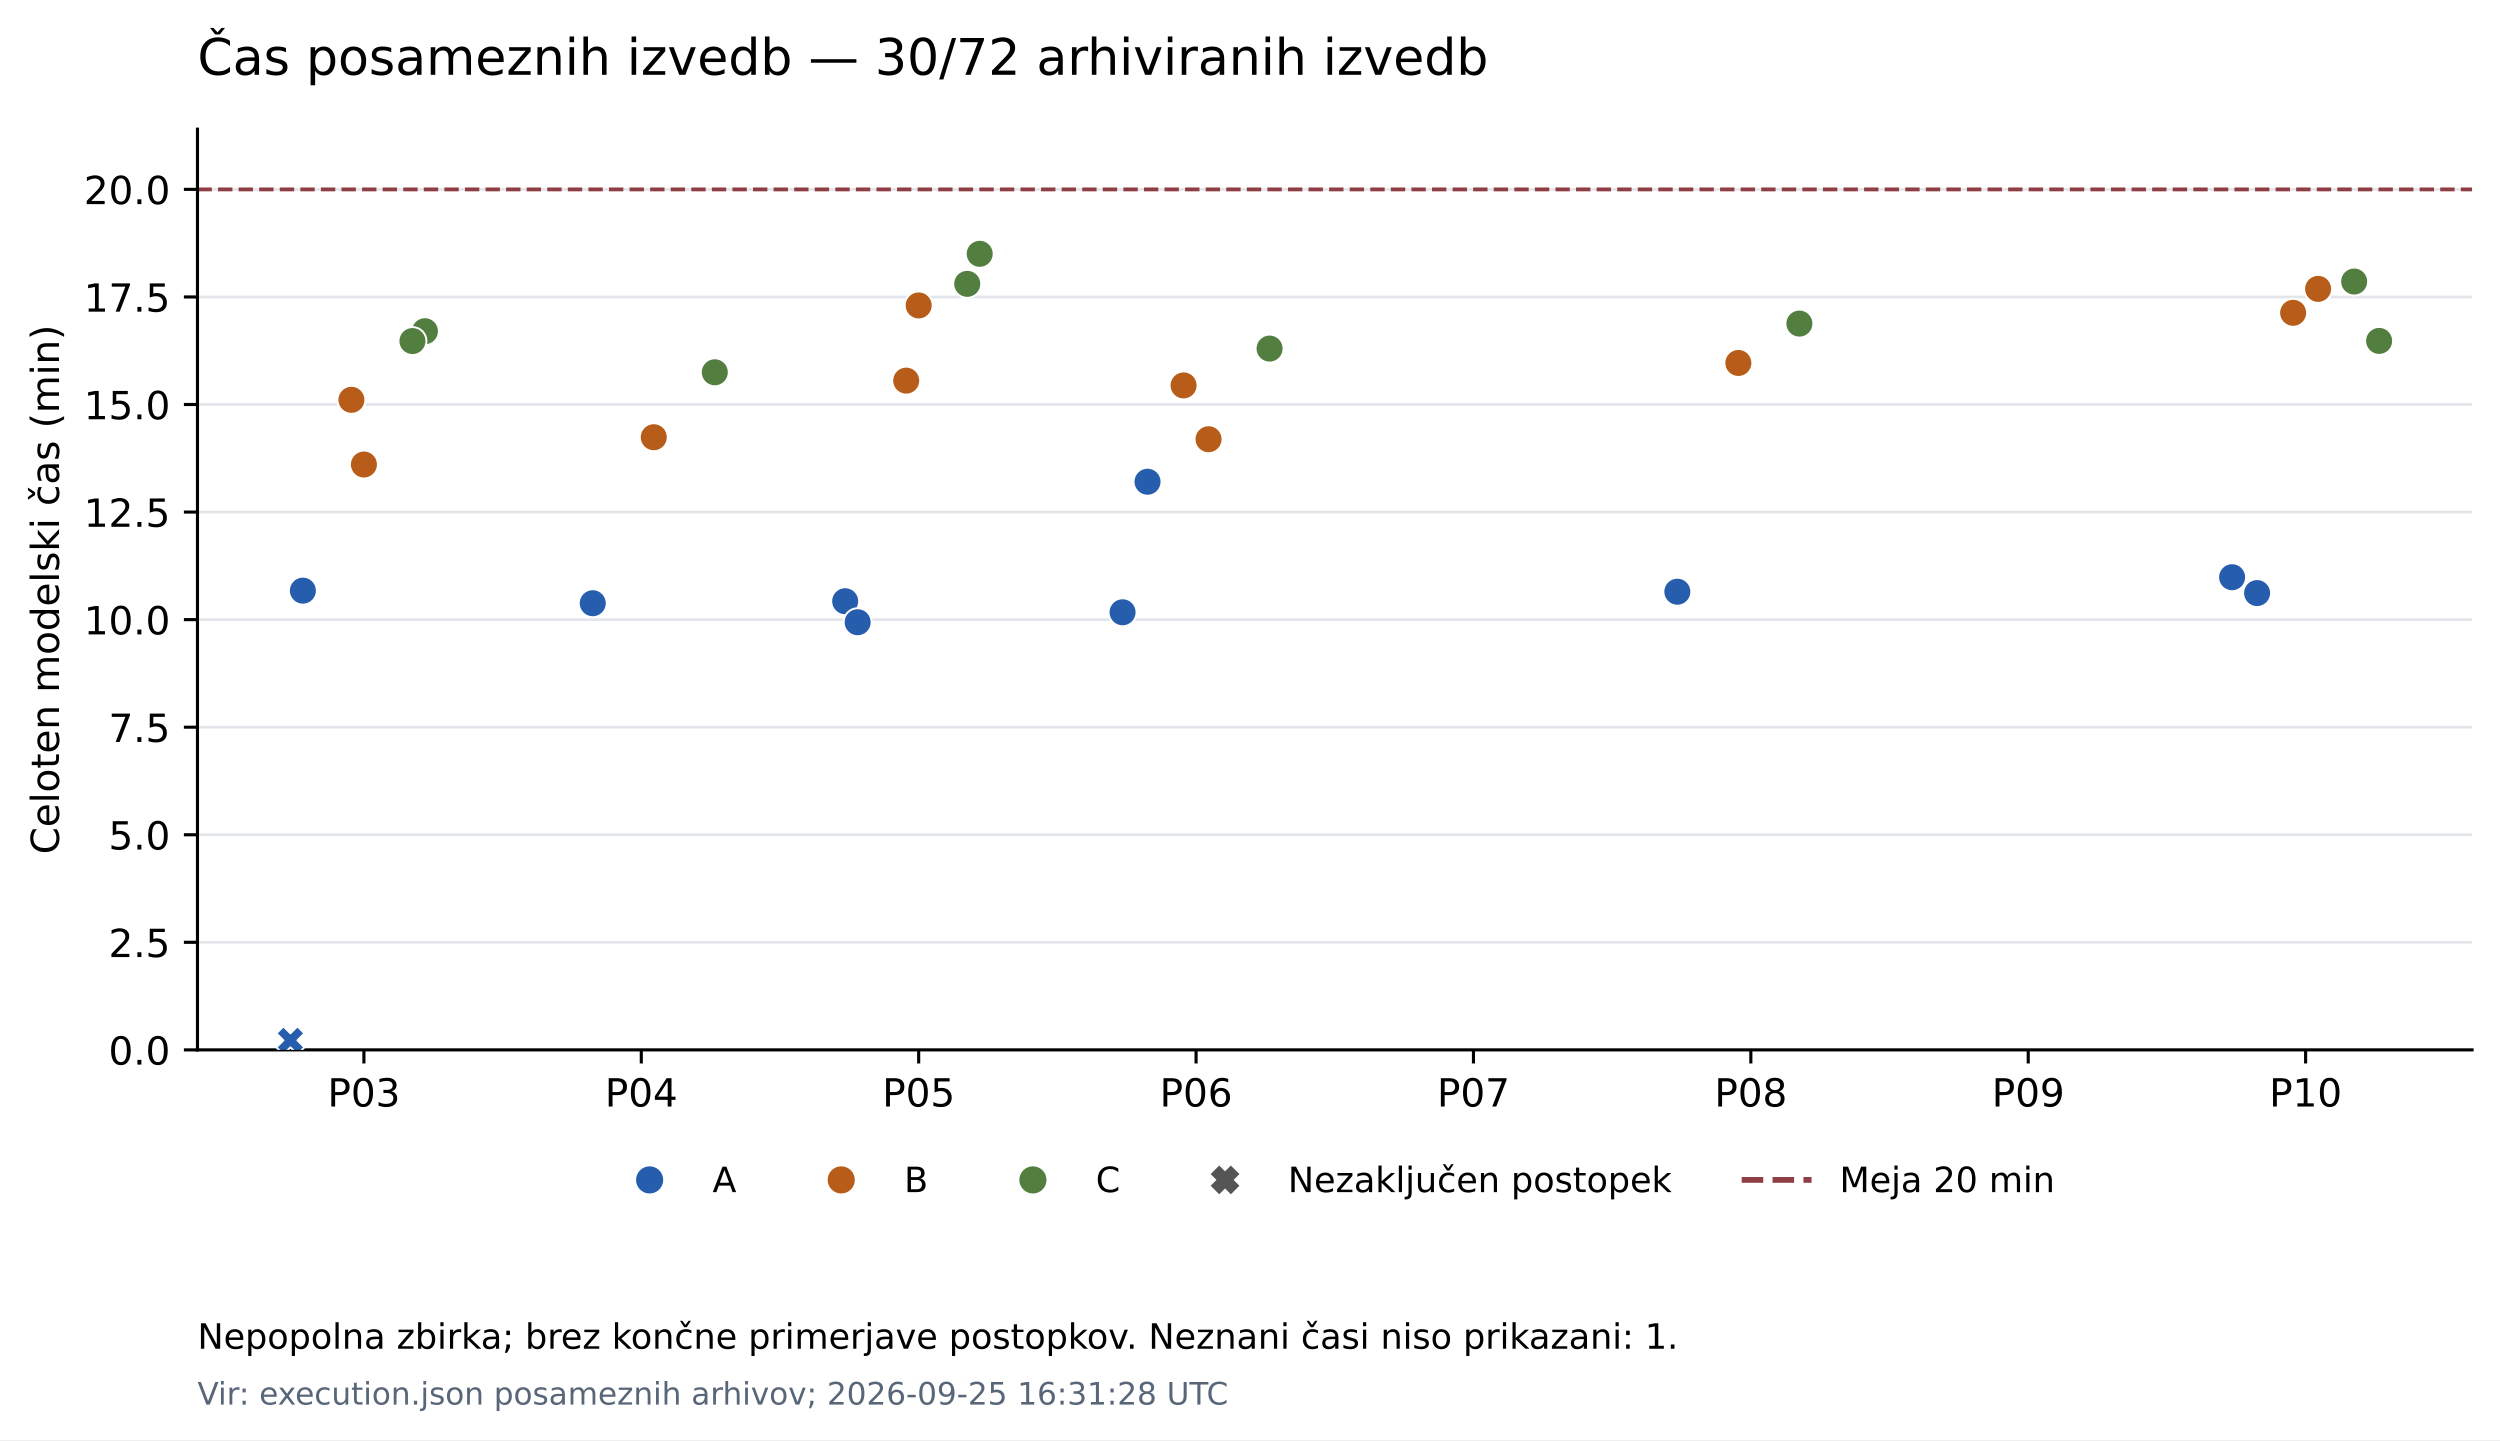
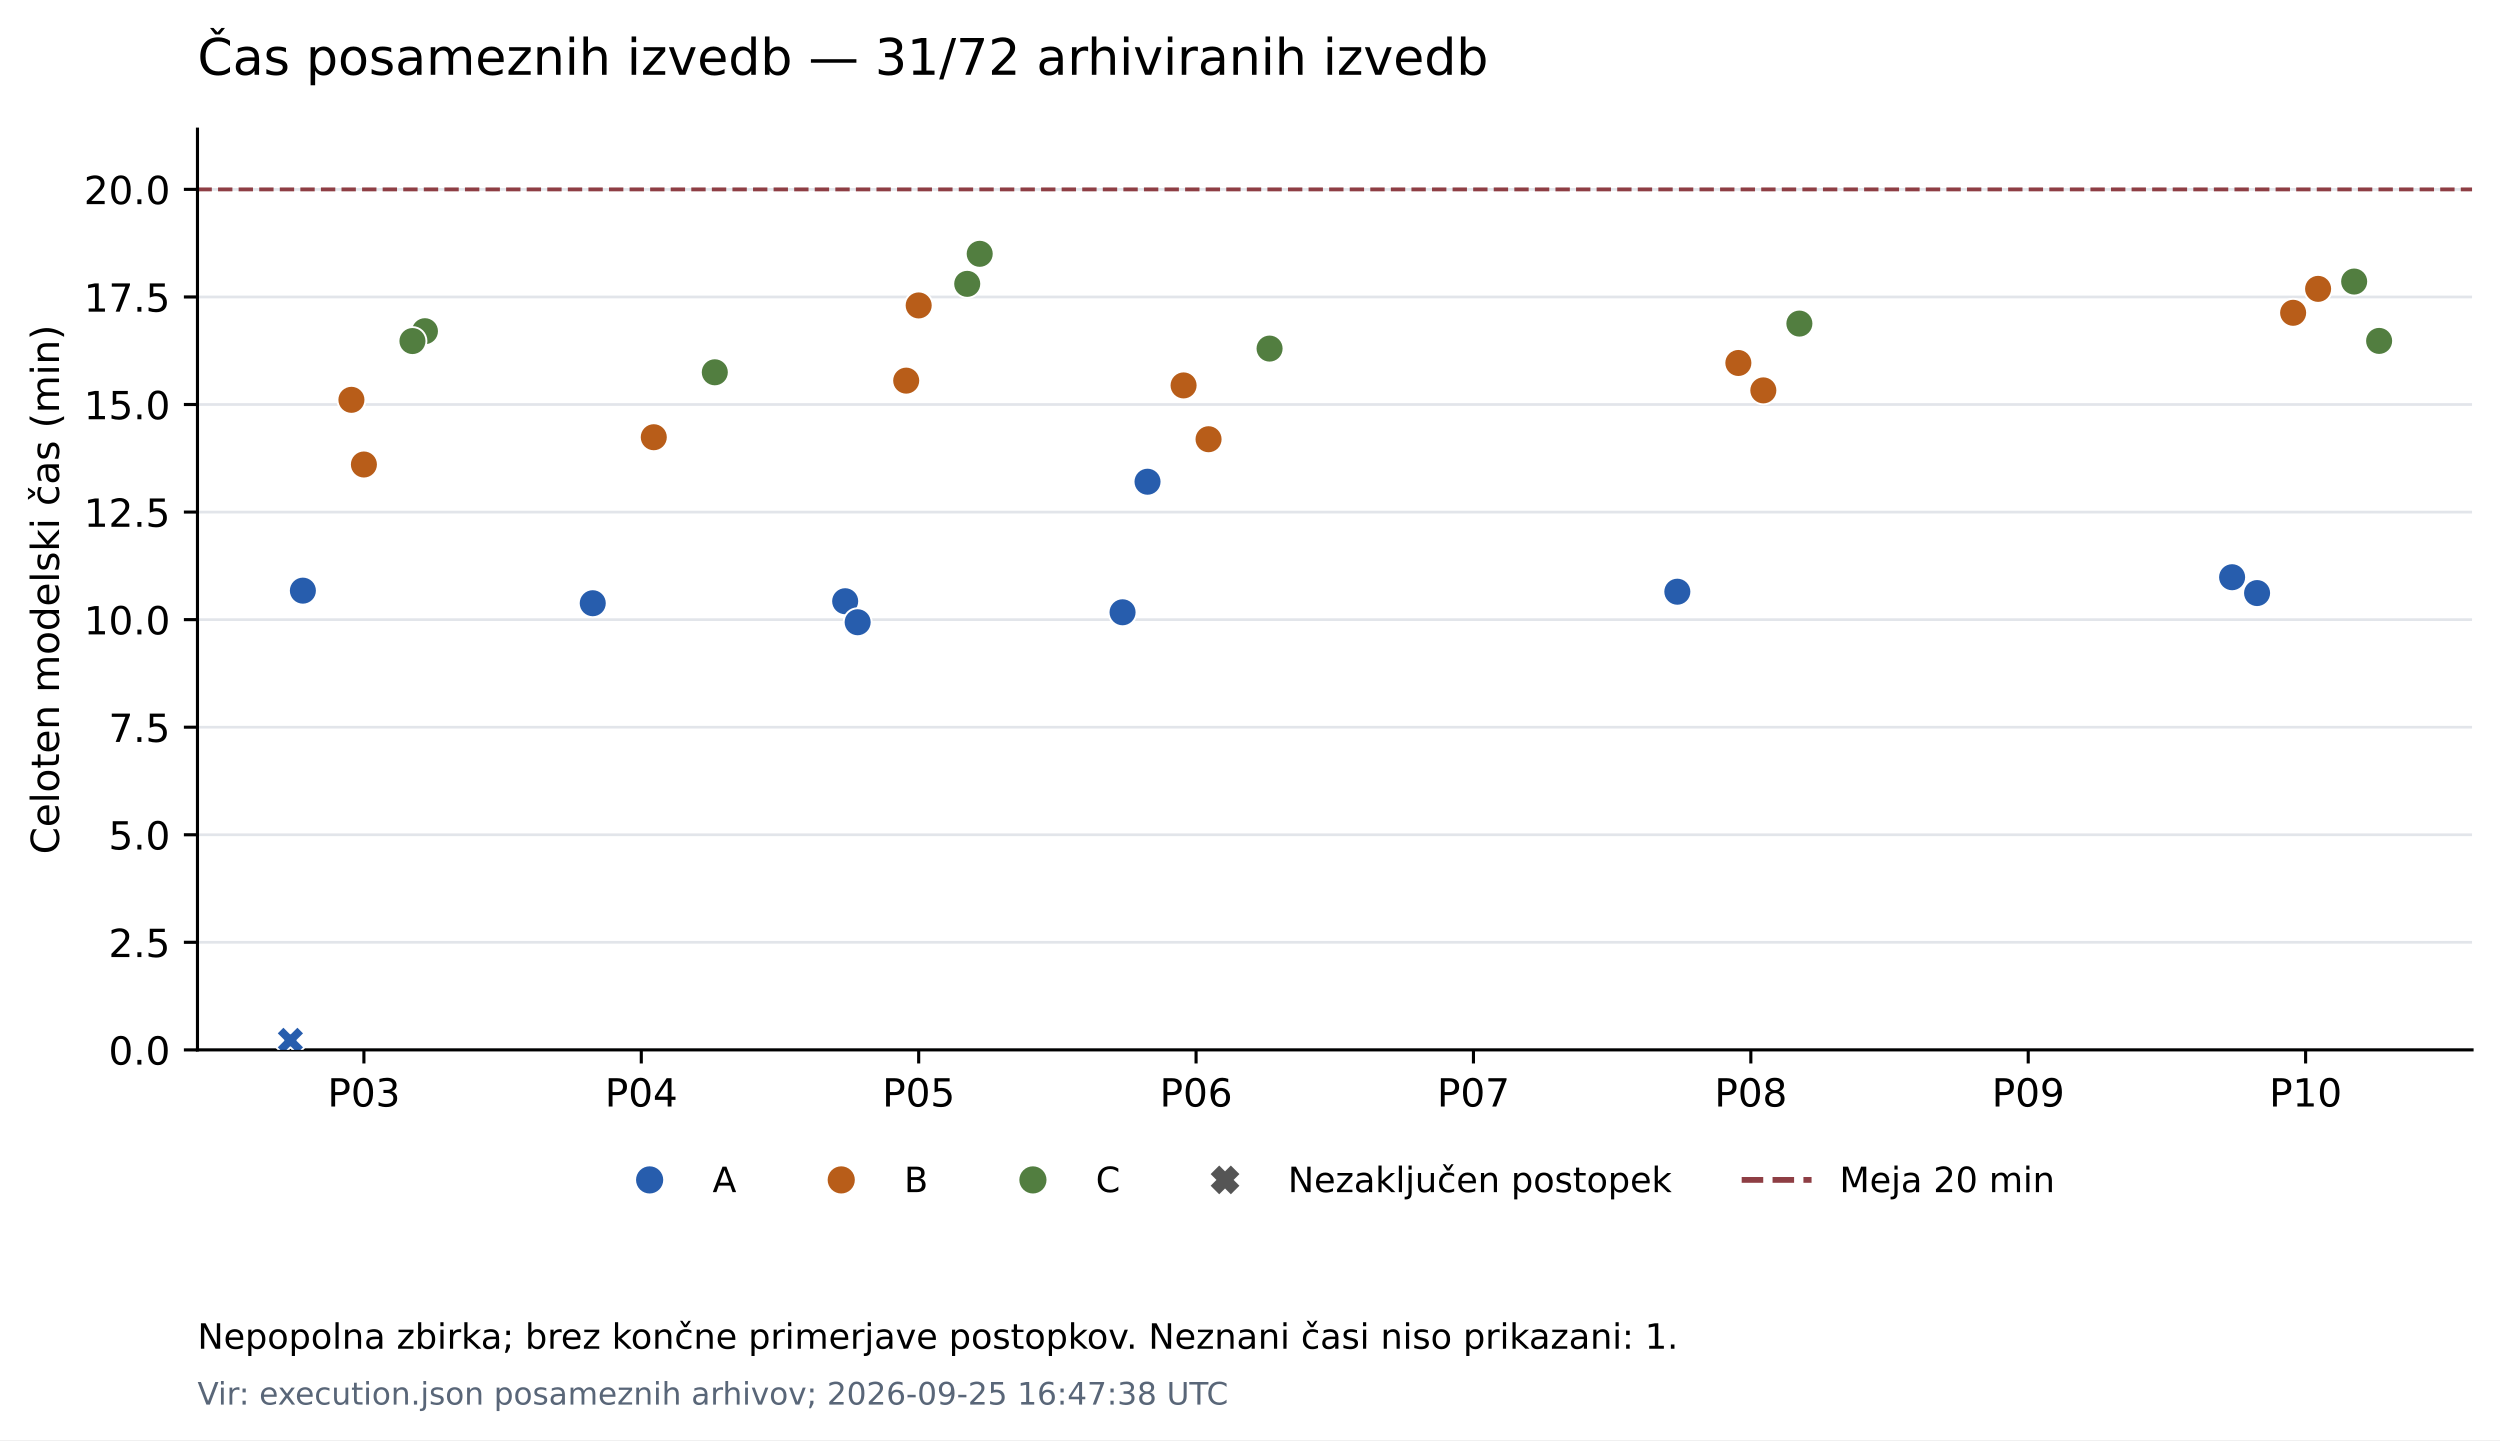
<svg xmlns="http://www.w3.org/2000/svg" xmlns:xlink="http://www.w3.org/1999/xlink" width="643.966pt" height="370.926pt" viewBox="0 0 643.966 370.926" version="1.1">
  <defs>
    <style type="text/css">*{stroke-linejoin: round; stroke-linecap: butt}</style>
  </defs>
  <g id="figure_1">
    <g id="patch_1">
      <path d="M 0 370.926  L 643.966 370.926  L 643.966 0  L 0 0  z " style="fill: #ffffff" />
    </g>
    <g id="axes_1">
      <g id="patch_2">
        <path d="M 50.866 270.436  L 636.766 270.436  L 636.766 33.268  L 50.866 33.268  z " style="fill: #ffffff" />
      </g>
      <g id="matplotlib.axis_1">
        <g id="xtick_1">
          <g id="line2d_1">
            <defs>
-               <path id="md1398626ba" d="M 0 0  L 0 3.5  " style="stroke: #000000; stroke-width: 0.8" />
+               <path id="m6c4dd8c7fc" d="M 0 0  L 0 3.5  " style="stroke: #000000; stroke-width: 0.8" />
            </defs>
            <g>
-               <use xlink:href="#md1398626ba" x="93.737" y="270.436" style="stroke: #000000; stroke-width: 0.8" />
+               <use xlink:href="#m6c4dd8c7fc" x="93.737" y="270.436" style="stroke: #000000; stroke-width: 0.8" />
            </g>
          </g>
          <g id="text_1">
            <text style="font-size: 10px; font-family: 'DejaVu Sans'; text-anchor: middle" x="93.737" y="285.033" transform="rotate(-0 93.73714 285.0333)">P03</text>
          </g>
        </g>
        <g id="xtick_2">
          <g id="line2d_2">
            <g>
-               <use xlink:href="#md1398626ba" x="165.188" y="270.436" style="stroke: #000000; stroke-width: 0.8" />
+               <use xlink:href="#m6c4dd8c7fc" x="165.188" y="270.436" style="stroke: #000000; stroke-width: 0.8" />
            </g>
          </g>
          <g id="text_2">
            <text style="font-size: 10px; font-family: 'DejaVu Sans'; text-anchor: middle" x="165.188" y="285.033" transform="rotate(-0 165.1884 285.0333)">P04</text>
          </g>
        </g>
        <g id="xtick_3">
          <g id="line2d_3">
            <g>
-               <use xlink:href="#md1398626ba" x="236.64" y="270.436" style="stroke: #000000; stroke-width: 0.8" />
+               <use xlink:href="#m6c4dd8c7fc" x="236.64" y="270.436" style="stroke: #000000; stroke-width: 0.8" />
            </g>
          </g>
          <g id="text_3">
            <text style="font-size: 10px; font-family: 'DejaVu Sans'; text-anchor: middle" x="236.64" y="285.033" transform="rotate(-0 236.6396 285.0333)">P05</text>
          </g>
        </g>
        <g id="xtick_4">
          <g id="line2d_4">
            <g>
-               <use xlink:href="#md1398626ba" x="308.091" y="270.436" style="stroke: #000000; stroke-width: 0.8" />
+               <use xlink:href="#m6c4dd8c7fc" x="308.091" y="270.436" style="stroke: #000000; stroke-width: 0.8" />
            </g>
          </g>
          <g id="text_4">
            <text style="font-size: 10px; font-family: 'DejaVu Sans'; text-anchor: middle" x="308.091" y="285.033" transform="rotate(-0 308.0908 285.0333)">P06</text>
          </g>
        </g>
        <g id="xtick_5">
          <g id="line2d_5">
            <g>
-               <use xlink:href="#md1398626ba" x="379.542" y="270.436" style="stroke: #000000; stroke-width: 0.8" />
+               <use xlink:href="#m6c4dd8c7fc" x="379.542" y="270.436" style="stroke: #000000; stroke-width: 0.8" />
            </g>
          </g>
          <g id="text_5">
            <text style="font-size: 10px; font-family: 'DejaVu Sans'; text-anchor: middle" x="379.542" y="285.033" transform="rotate(-0 379.542 285.0333)">P07</text>
          </g>
        </g>
        <g id="xtick_6">
          <g id="line2d_6">
            <g>
-               <use xlink:href="#md1398626ba" x="450.993" y="270.436" style="stroke: #000000; stroke-width: 0.8" />
+               <use xlink:href="#m6c4dd8c7fc" x="450.993" y="270.436" style="stroke: #000000; stroke-width: 0.8" />
            </g>
          </g>
          <g id="text_6">
            <text style="font-size: 10px; font-family: 'DejaVu Sans'; text-anchor: middle" x="450.993" y="285.033" transform="rotate(-0 450.9932 285.0333)">P08</text>
          </g>
        </g>
        <g id="xtick_7">
          <g id="line2d_7">
            <g>
-               <use xlink:href="#md1398626ba" x="522.444" y="270.436" style="stroke: #000000; stroke-width: 0.8" />
+               <use xlink:href="#m6c4dd8c7fc" x="522.444" y="270.436" style="stroke: #000000; stroke-width: 0.8" />
            </g>
          </g>
          <g id="text_7">
            <text style="font-size: 10px; font-family: 'DejaVu Sans'; text-anchor: middle" x="522.444" y="285.033" transform="rotate(-0 522.4445 285.0333)">P09</text>
          </g>
        </g>
        <g id="xtick_8">
          <g id="line2d_8">
            <g>
-               <use xlink:href="#md1398626ba" x="593.896" y="270.436" style="stroke: #000000; stroke-width: 0.8" />
+               <use xlink:href="#m6c4dd8c7fc" x="593.896" y="270.436" style="stroke: #000000; stroke-width: 0.8" />
            </g>
          </g>
          <g id="text_8">
            <text style="font-size: 10px; font-family: 'DejaVu Sans'; text-anchor: middle" x="593.896" y="285.033" transform="rotate(-0 593.8957 285.0333)">P10</text>
          </g>
        </g>
      </g>
      <g id="matplotlib.axis_2">
        <g id="ytick_1">
          <g id="line2d_9">
-             <path d="M 50.866 270.436  L 636.766 270.436  " clip-path="url(#p45473bdb16)" style="fill: none; stroke: #e2e5ea; stroke-width: 0.7; stroke-linecap: square" />
+             <path d="M 50.866 270.436  L 636.766 270.436  " clip-path="url(#pf66c8953b3)" style="fill: none; stroke: #e2e5ea; stroke-width: 0.7; stroke-linecap: square" />
          </g>
          <g id="line2d_10">
            <defs>
-               <path id="m671c16faa7" d="M 0 0  L -3.5 0  " style="stroke: #000000; stroke-width: 0.8" />
+               <path id="m3f4c4d09ec" d="M 0 0  L -3.5 0  " style="stroke: #000000; stroke-width: 0.8" />
            </defs>
            <g>
-               <use xlink:href="#m671c16faa7" x="50.866" y="270.436" style="stroke: #000000; stroke-width: 0.8" />
+               <use xlink:href="#m3f4c4d09ec" x="50.866" y="270.436" style="stroke: #000000; stroke-width: 0.8" />
            </g>
          </g>
          <g id="text_9">
            <text style="font-size: 10px; font-family: 'DejaVu Sans'; text-anchor: end" x="43.866" y="274.234" transform="rotate(-0 43.86641 274.2345)">0.0</text>
          </g>
        </g>
        <g id="ytick_2">
          <g id="line2d_11">
-             <path d="M 50.866 242.729  L 636.766 242.729  " clip-path="url(#p45473bdb16)" style="fill: none; stroke: #e2e5ea; stroke-width: 0.7; stroke-linecap: square" />
+             <path d="M 50.866 242.729  L 636.766 242.729  " clip-path="url(#pf66c8953b3)" style="fill: none; stroke: #e2e5ea; stroke-width: 0.7; stroke-linecap: square" />
          </g>
          <g id="line2d_12">
            <g>
-               <use xlink:href="#m671c16faa7" x="50.866" y="242.729" style="stroke: #000000; stroke-width: 0.8" />
+               <use xlink:href="#m3f4c4d09ec" x="50.866" y="242.729" style="stroke: #000000; stroke-width: 0.8" />
            </g>
          </g>
          <g id="text_10">
            <text style="font-size: 10px; font-family: 'DejaVu Sans'; text-anchor: end" x="43.866" y="246.528" transform="rotate(-0 43.86641 246.5279)">2.5</text>
          </g>
        </g>
        <g id="ytick_3">
          <g id="line2d_13">
-             <path d="M 50.866 215.023  L 636.766 215.023  " clip-path="url(#p45473bdb16)" style="fill: none; stroke: #e2e5ea; stroke-width: 0.7; stroke-linecap: square" />
+             <path d="M 50.866 215.023  L 636.766 215.023  " clip-path="url(#pf66c8953b3)" style="fill: none; stroke: #e2e5ea; stroke-width: 0.7; stroke-linecap: square" />
          </g>
          <g id="line2d_14">
            <g>
-               <use xlink:href="#m671c16faa7" x="50.866" y="215.023" style="stroke: #000000; stroke-width: 0.8" />
+               <use xlink:href="#m3f4c4d09ec" x="50.866" y="215.023" style="stroke: #000000; stroke-width: 0.8" />
            </g>
          </g>
          <g id="text_11">
            <text style="font-size: 10px; font-family: 'DejaVu Sans'; text-anchor: end" x="43.866" y="218.821" transform="rotate(-0 43.86641 218.8214)">5.0</text>
          </g>
        </g>
        <g id="ytick_4">
          <g id="line2d_15">
-             <path d="M 50.866 187.316  L 636.766 187.316  " clip-path="url(#p45473bdb16)" style="fill: none; stroke: #e2e5ea; stroke-width: 0.7; stroke-linecap: square" />
+             <path d="M 50.866 187.316  L 636.766 187.316  " clip-path="url(#pf66c8953b3)" style="fill: none; stroke: #e2e5ea; stroke-width: 0.7; stroke-linecap: square" />
          </g>
          <g id="line2d_16">
            <g>
-               <use xlink:href="#m671c16faa7" x="50.866" y="187.316" style="stroke: #000000; stroke-width: 0.8" />
+               <use xlink:href="#m3f4c4d09ec" x="50.866" y="187.316" style="stroke: #000000; stroke-width: 0.8" />
            </g>
          </g>
          <g id="text_12">
            <text style="font-size: 10px; font-family: 'DejaVu Sans'; text-anchor: end" x="43.866" y="191.115" transform="rotate(-0 43.86641 191.1149)">7.5</text>
          </g>
        </g>
        <g id="ytick_5">
          <g id="line2d_17">
-             <path d="M 50.866 159.609  L 636.766 159.609  " clip-path="url(#p45473bdb16)" style="fill: none; stroke: #e2e5ea; stroke-width: 0.7; stroke-linecap: square" />
+             <path d="M 50.866 159.609  L 636.766 159.609  " clip-path="url(#pf66c8953b3)" style="fill: none; stroke: #e2e5ea; stroke-width: 0.7; stroke-linecap: square" />
          </g>
          <g id="line2d_18">
            <g>
-               <use xlink:href="#m671c16faa7" x="50.866" y="159.609" style="stroke: #000000; stroke-width: 0.8" />
+               <use xlink:href="#m3f4c4d09ec" x="50.866" y="159.609" style="stroke: #000000; stroke-width: 0.8" />
            </g>
          </g>
          <g id="text_13">
            <text style="font-size: 10px; font-family: 'DejaVu Sans'; text-anchor: end" x="43.866" y="163.408" transform="rotate(-0 43.86641 163.4083)">10.0</text>
          </g>
        </g>
        <g id="ytick_6">
          <g id="line2d_19">
-             <path d="M 50.866 131.903  L 636.766 131.903  " clip-path="url(#p45473bdb16)" style="fill: none; stroke: #e2e5ea; stroke-width: 0.7; stroke-linecap: square" />
+             <path d="M 50.866 131.903  L 636.766 131.903  " clip-path="url(#pf66c8953b3)" style="fill: none; stroke: #e2e5ea; stroke-width: 0.7; stroke-linecap: square" />
          </g>
          <g id="line2d_20">
            <g>
-               <use xlink:href="#m671c16faa7" x="50.866" y="131.903" style="stroke: #000000; stroke-width: 0.8" />
+               <use xlink:href="#m3f4c4d09ec" x="50.866" y="131.903" style="stroke: #000000; stroke-width: 0.8" />
            </g>
          </g>
          <g id="text_14">
            <text style="font-size: 10px; font-family: 'DejaVu Sans'; text-anchor: end" x="43.866" y="135.702" transform="rotate(-0 43.86641 135.7018)">12.5</text>
          </g>
        </g>
        <g id="ytick_7">
          <g id="line2d_21">
-             <path d="M 50.866 104.196  L 636.766 104.196  " clip-path="url(#p45473bdb16)" style="fill: none; stroke: #e2e5ea; stroke-width: 0.7; stroke-linecap: square" />
+             <path d="M 50.866 104.196  L 636.766 104.196  " clip-path="url(#pf66c8953b3)" style="fill: none; stroke: #e2e5ea; stroke-width: 0.7; stroke-linecap: square" />
          </g>
          <g id="line2d_22">
            <g>
-               <use xlink:href="#m671c16faa7" x="50.866" y="104.196" style="stroke: #000000; stroke-width: 0.8" />
+               <use xlink:href="#m3f4c4d09ec" x="50.866" y="104.196" style="stroke: #000000; stroke-width: 0.8" />
            </g>
          </g>
          <g id="text_15">
            <text style="font-size: 10px; font-family: 'DejaVu Sans'; text-anchor: end" x="43.866" y="107.995" transform="rotate(-0 43.86641 107.9952)">15.0</text>
          </g>
        </g>
        <g id="ytick_8">
          <g id="line2d_23">
-             <path d="M 50.866 76.49  L 636.766 76.49  " clip-path="url(#p45473bdb16)" style="fill: none; stroke: #e2e5ea; stroke-width: 0.7; stroke-linecap: square" />
+             <path d="M 50.866 76.49  L 636.766 76.49  " clip-path="url(#pf66c8953b3)" style="fill: none; stroke: #e2e5ea; stroke-width: 0.7; stroke-linecap: square" />
          </g>
          <g id="line2d_24">
            <g>
-               <use xlink:href="#m671c16faa7" x="50.866" y="76.49" style="stroke: #000000; stroke-width: 0.8" />
+               <use xlink:href="#m3f4c4d09ec" x="50.866" y="76.49" style="stroke: #000000; stroke-width: 0.8" />
            </g>
          </g>
          <g id="text_16">
            <text style="font-size: 10px; font-family: 'DejaVu Sans'; text-anchor: end" x="43.866" y="80.289" transform="rotate(-0 43.86641 80.28869)">17.5</text>
          </g>
        </g>
        <g id="ytick_9">
          <g id="line2d_25">
-             <path d="M 50.866 48.783  L 636.766 48.783  " clip-path="url(#p45473bdb16)" style="fill: none; stroke: #e2e5ea; stroke-width: 0.7; stroke-linecap: square" />
+             <path d="M 50.866 48.783  L 636.766 48.783  " clip-path="url(#pf66c8953b3)" style="fill: none; stroke: #e2e5ea; stroke-width: 0.7; stroke-linecap: square" />
          </g>
          <g id="line2d_26">
            <g>
-               <use xlink:href="#m671c16faa7" x="50.866" y="48.783" style="stroke: #000000; stroke-width: 0.8" />
+               <use xlink:href="#m3f4c4d09ec" x="50.866" y="48.783" style="stroke: #000000; stroke-width: 0.8" />
            </g>
          </g>
          <g id="text_17">
            <text style="font-size: 10px; font-family: 'DejaVu Sans'; text-anchor: end" x="43.866" y="52.582" transform="rotate(-0 43.86641 52.58215)">20.0</text>
          </g>
        </g>
        <g id="text_18">
          <text style="font-size: 10px; font-family: 'DejaVu Sans'; text-anchor: middle" x="15.198" y="151.852" transform="rotate(-90 15.19844 151.8517)">Celoten modelski čas (min)</text>
        </g>
      </g>
      <g id="line2d_27">
-         <path d="M 50.866 48.783  L 636.766 48.783  " clip-path="url(#p45473bdb16)" style="fill: none; stroke-dasharray: 3.7,1.6; stroke-dashoffset: 0; stroke: #8e3e44" />
+         <path d="M 50.866 48.783  L 636.766 48.783  " clip-path="url(#pf66c8953b3)" style="fill: none; stroke-dasharray: 3.7,1.6; stroke-dashoffset: 0; stroke: #8e3e44" />
      </g>
      <g id="patch_3">
        <path d="M 50.866 270.436  L 50.866 33.268  " style="fill: none; stroke: #000000; stroke-width: 0.8; stroke-linejoin: miter; stroke-linecap: square" />
      </g>
      <g id="patch_4">
        <path d="M 50.866 270.436  L 636.766 270.436  " style="fill: none; stroke: #000000; stroke-width: 0.8; stroke-linejoin: miter; stroke-linecap: square" />
      </g>
      <g id="PathCollection_1">
        <defs>
-           <path id="me778401ce1" d="M 0 3.606  C 0.956 3.606 1.873 3.226 2.55 2.55  C 3.226 1.873 3.606 0.956 3.606 0  C 3.606 -0.956 3.226 -1.873 2.55 -2.55  C 1.873 -3.226 0.956 -3.606 0 -3.606  C -0.956 -3.606 -1.873 -3.226 -2.55 -2.55  C -3.226 -1.873 -3.606 -0.956 -3.606 0  C -3.606 0.956 -3.226 1.873 -2.55 2.55  C -1.873 3.226 -0.956 3.606 0 3.606  z " style="stroke: #ffffff; stroke-width: 0.5" />
+           <path id="m67c10f89c0" d="M 0 3.606  C 0.956 3.606 1.873 3.226 2.55 2.55  C 3.226 1.873 3.606 0.956 3.606 0  C 3.606 -0.956 3.226 -1.873 2.55 -2.55  C 1.873 -3.226 0.956 -3.606 0 -3.606  C -0.956 -3.606 -1.873 -3.226 -2.55 -2.55  C -3.226 -1.873 -3.606 -0.956 -3.606 0  C -3.606 0.956 -3.226 1.873 -2.55 2.55  C -1.873 3.226 -0.956 3.606 0 3.606  z " style="stroke: #ffffff; stroke-width: 0.5" />
        </defs>
-         <g clip-path="url(#p45473bdb16)">
-           <use xlink:href="#me778401ce1" x="217.705" y="154.869" style="fill: #275dad; stroke: #ffffff; stroke-width: 0.5" />
+         <g clip-path="url(#pf66c8953b3)">
+           <use xlink:href="#m67c10f89c0" x="217.705" y="154.869" style="fill: #275dad; stroke: #ffffff; stroke-width: 0.5" />
        </g>
      </g>
      <g id="PathCollection_2">
        <defs>
-           <path id="m5078d56301" d="M 0 3.606  C 0.956 3.606 1.873 3.226 2.55 2.55  C 3.226 1.873 3.606 0.956 3.606 0  C 3.606 -0.956 3.226 -1.873 2.55 -2.55  C 1.873 -3.226 0.956 -3.606 0 -3.606  C -0.956 -3.606 -1.873 -3.226 -2.55 -2.55  C -3.226 -1.873 -3.606 -0.956 -3.606 0  C -3.606 0.956 -3.226 1.873 -2.55 2.55  C -1.873 3.226 -0.956 3.606 0 3.606  z " style="stroke: #ffffff; stroke-width: 0.5" />
+           <path id="ma2994a1193" d="M 0 3.606  C 0.956 3.606 1.873 3.226 2.55 2.55  C 3.226 1.873 3.606 0.956 3.606 0  C 3.606 -0.956 3.226 -1.873 2.55 -2.55  C 1.873 -3.226 0.956 -3.606 0 -3.606  C -0.956 -3.606 -1.873 -3.226 -2.55 -2.55  C -3.226 -1.873 -3.606 -0.956 -3.606 0  C -3.606 0.956 -3.226 1.873 -2.55 2.55  C -1.873 3.226 -0.956 3.606 0 3.606  z " style="stroke: #ffffff; stroke-width: 0.5" />
        </defs>
-         <g clip-path="url(#p45473bdb16)">
-           <use xlink:href="#m5078d56301" x="233.424" y="98.046" style="fill: #b85d19; stroke: #ffffff; stroke-width: 0.5" />
+         <g clip-path="url(#pf66c8953b3)">
+           <use xlink:href="#ma2994a1193" x="233.424" y="98.046" style="fill: #b85d19; stroke: #ffffff; stroke-width: 0.5" />
        </g>
      </g>
      <g id="PathCollection_3">
        <defs>
-           <path id="m5b74cbc90e" d="M 0 3.606  C 0.956 3.606 1.873 3.226 2.55 2.55  C 3.226 1.873 3.606 0.956 3.606 0  C 3.606 -0.956 3.226 -1.873 2.55 -2.55  C 1.873 -3.226 0.956 -3.606 0 -3.606  C -0.956 -3.606 -1.873 -3.226 -2.55 -2.55  C -3.226 -1.873 -3.606 -0.956 -3.606 0  C -3.606 0.956 -3.226 1.873 -2.55 2.55  C -1.873 3.226 -0.956 3.606 0 3.606  z " style="stroke: #ffffff; stroke-width: 0.5" />
+           <path id="m757a3cdfaa" d="M 0 3.606  C 0.956 3.606 1.873 3.226 2.55 2.55  C 3.226 1.873 3.606 0.956 3.606 0  C 3.606 -0.956 3.226 -1.873 2.55 -2.55  C 1.873 -3.226 0.956 -3.606 0 -3.606  C -0.956 -3.606 -1.873 -3.226 -2.55 -2.55  C -3.226 -1.873 -3.606 -0.956 -3.606 0  C -3.606 0.956 -3.226 1.873 -2.55 2.55  C -1.873 3.226 -0.956 3.606 0 3.606  z " style="stroke: #ffffff; stroke-width: 0.5" />
        </defs>
-         <g clip-path="url(#p45473bdb16)">
-           <use xlink:href="#m5b74cbc90e" x="249.144" y="73.116" style="fill: #527e40; stroke: #ffffff; stroke-width: 0.5" />
+         <g clip-path="url(#pf66c8953b3)">
+           <use xlink:href="#m757a3cdfaa" x="249.144" y="73.116" style="fill: #527e40; stroke: #ffffff; stroke-width: 0.5" />
        </g>
      </g>
      <g id="PathCollection_4">
-         <g clip-path="url(#p45473bdb16)">
-           <use xlink:href="#me778401ce1" x="574.961" y="148.685" style="fill: #275dad; stroke: #ffffff; stroke-width: 0.5" />
+         <g clip-path="url(#pf66c8953b3)">
+           <use xlink:href="#m67c10f89c0" x="574.961" y="148.685" style="fill: #275dad; stroke: #ffffff; stroke-width: 0.5" />
        </g>
      </g>
      <g id="PathCollection_5">
-         <g clip-path="url(#p45473bdb16)">
-           <use xlink:href="#m5b74cbc90e" x="606.4" y="72.522" style="fill: #527e40; stroke: #ffffff; stroke-width: 0.5" />
+         <g clip-path="url(#pf66c8953b3)">
+           <use xlink:href="#m757a3cdfaa" x="606.4" y="72.522" style="fill: #527e40; stroke: #ffffff; stroke-width: 0.5" />
        </g>
      </g>
      <g id="PathCollection_6">
-         <g clip-path="url(#p45473bdb16)">
-           <use xlink:href="#m5078d56301" x="590.68" y="80.573" style="fill: #b85d19; stroke: #ffffff; stroke-width: 0.5" />
+         <g clip-path="url(#pf66c8953b3)">
+           <use xlink:href="#ma2994a1193" x="590.68" y="80.573" style="fill: #b85d19; stroke: #ffffff; stroke-width: 0.5" />
        </g>
      </g>
      <g id="PathCollection_7">
-         <g clip-path="url(#p45473bdb16)">
-           <use xlink:href="#me778401ce1" x="289.156" y="157.714" style="fill: #275dad; stroke: #ffffff; stroke-width: 0.5" />
+         <g clip-path="url(#pf66c8953b3)">
+           <use xlink:href="#m67c10f89c0" x="289.156" y="157.714" style="fill: #275dad; stroke: #ffffff; stroke-width: 0.5" />
        </g>
      </g>
      <g id="PathCollection_8">
-         <g clip-path="url(#p45473bdb16)">
-           <use xlink:href="#m5078d56301" x="304.875" y="99.278" style="fill: #b85d19; stroke: #ffffff; stroke-width: 0.5" />
+         <g clip-path="url(#pf66c8953b3)">
+           <use xlink:href="#ma2994a1193" x="304.875" y="99.278" style="fill: #b85d19; stroke: #ffffff; stroke-width: 0.5" />
        </g>
      </g>
      <g id="PathCollection_9">
-         <g clip-path="url(#p45473bdb16)">
-           <use xlink:href="#me778401ce1" x="432.059" y="152.417" style="fill: #275dad; stroke: #ffffff; stroke-width: 0.5" />
+         <g clip-path="url(#pf66c8953b3)">
+           <use xlink:href="#m67c10f89c0" x="432.059" y="152.417" style="fill: #275dad; stroke: #ffffff; stroke-width: 0.5" />
        </g>
      </g>
      <g id="PathCollection_10">
-         <g clip-path="url(#p45473bdb16)">
-           <use xlink:href="#m5b74cbc90e" x="463.497" y="83.352" style="fill: #527e40; stroke: #ffffff; stroke-width: 0.5" />
+         <g clip-path="url(#pf66c8953b3)">
+           <use xlink:href="#m757a3cdfaa" x="463.497" y="83.352" style="fill: #527e40; stroke: #ffffff; stroke-width: 0.5" />
        </g>
      </g>
      <g id="PathCollection_11">
-         <g clip-path="url(#p45473bdb16)">
-           <use xlink:href="#m5078d56301" x="447.778" y="93.498" style="fill: #b85d19; stroke: #ffffff; stroke-width: 0.5" />
+         <g clip-path="url(#pf66c8953b3)">
+           <use xlink:href="#ma2994a1193" x="447.778" y="93.498" style="fill: #b85d19; stroke: #ffffff; stroke-width: 0.5" />
        </g>
      </g>
      <g id="PathCollection_12">
-         <g clip-path="url(#p45473bdb16)">
-           <use xlink:href="#m5078d56301" x="93.737" y="119.651" style="fill: #b85d19; stroke: #ffffff; stroke-width: 0.5" />
+         <g clip-path="url(#pf66c8953b3)">
+           <use xlink:href="#ma2994a1193" x="93.737" y="119.651" style="fill: #b85d19; stroke: #ffffff; stroke-width: 0.5" />
        </g>
      </g>
      <g id="PathCollection_13">
-         <g clip-path="url(#p45473bdb16)">
-           <use xlink:href="#m5b74cbc90e" x="109.456" y="85.315" style="fill: #527e40; stroke: #ffffff; stroke-width: 0.5" />
+         <g clip-path="url(#pf66c8953b3)">
+           <use xlink:href="#m757a3cdfaa" x="109.456" y="85.315" style="fill: #527e40; stroke: #ffffff; stroke-width: 0.5" />
        </g>
      </g>
      <g id="PathCollection_14">
-         <g clip-path="url(#p45473bdb16)">
-           <use xlink:href="#me778401ce1" x="78.018" y="152.143" style="fill: #275dad; stroke: #ffffff; stroke-width: 0.5" />
+         <g clip-path="url(#pf66c8953b3)">
+           <use xlink:href="#m67c10f89c0" x="78.018" y="152.143" style="fill: #275dad; stroke: #ffffff; stroke-width: 0.5" />
        </g>
      </g>
      <g id="PathCollection_15">
-         <g clip-path="url(#p45473bdb16)">
-           <use xlink:href="#m5078d56301" x="311.306" y="113.139" style="fill: #b85d19; stroke: #ffffff; stroke-width: 0.5" />
+         <g clip-path="url(#pf66c8953b3)">
+           <use xlink:href="#ma2994a1193" x="311.306" y="113.139" style="fill: #b85d19; stroke: #ffffff; stroke-width: 0.5" />
        </g>
      </g>
      <g id="PathCollection_16">
-         <g clip-path="url(#p45473bdb16)">
-           <use xlink:href="#me778401ce1" x="295.587" y="124.086" style="fill: #275dad; stroke: #ffffff; stroke-width: 0.5" />
+         <g clip-path="url(#pf66c8953b3)">
+           <use xlink:href="#m67c10f89c0" x="295.587" y="124.086" style="fill: #275dad; stroke: #ffffff; stroke-width: 0.5" />
        </g>
      </g>
      <g id="PathCollection_17">
-         <g clip-path="url(#p45473bdb16)">
-           <use xlink:href="#m5b74cbc90e" x="327.025" y="89.791" style="fill: #527e40; stroke: #ffffff; stroke-width: 0.5" />
+         <g clip-path="url(#pf66c8953b3)">
+           <use xlink:href="#m757a3cdfaa" x="327.025" y="89.791" style="fill: #527e40; stroke: #ffffff; stroke-width: 0.5" />
        </g>
      </g>
      <g id="PathCollection_18">
-         <g clip-path="url(#p45473bdb16)">
-           <use xlink:href="#m5078d56301" x="168.404" y="112.622" style="fill: #b85d19; stroke: #ffffff; stroke-width: 0.5" />
+         <g clip-path="url(#pf66c8953b3)">
+           <use xlink:href="#ma2994a1193" x="168.404" y="112.622" style="fill: #b85d19; stroke: #ffffff; stroke-width: 0.5" />
        </g>
      </g>
      <g id="PathCollection_19">
-         <g clip-path="url(#p45473bdb16)">
-           <use xlink:href="#me778401ce1" x="152.684" y="155.382" style="fill: #275dad; stroke: #ffffff; stroke-width: 0.5" />
+         <g clip-path="url(#pf66c8953b3)">
+           <use xlink:href="#m67c10f89c0" x="152.684" y="155.382" style="fill: #275dad; stroke: #ffffff; stroke-width: 0.5" />
        </g>
      </g>
      <g id="PathCollection_20">
-         <g clip-path="url(#p45473bdb16)">
-           <use xlink:href="#m5b74cbc90e" x="184.123" y="95.896" style="fill: #527e40; stroke: #ffffff; stroke-width: 0.5" />
+         <g clip-path="url(#pf66c8953b3)">
+           <use xlink:href="#m757a3cdfaa" x="184.123" y="95.896" style="fill: #527e40; stroke: #ffffff; stroke-width: 0.5" />
        </g>
      </g>
      <g id="PathCollection_21">
-         <g clip-path="url(#p45473bdb16)">
-           <use xlink:href="#m5078d56301" x="236.64" y="78.676" style="fill: #b85d19; stroke: #ffffff; stroke-width: 0.5" />
+         <g clip-path="url(#pf66c8953b3)">
+           <use xlink:href="#ma2994a1193" x="236.64" y="78.676" style="fill: #b85d19; stroke: #ffffff; stroke-width: 0.5" />
        </g>
      </g>
      <g id="PathCollection_22">
-         <g clip-path="url(#p45473bdb16)">
-           <use xlink:href="#m5b74cbc90e" x="252.359" y="65.379" style="fill: #527e40; stroke: #ffffff; stroke-width: 0.5" />
+         <g clip-path="url(#pf66c8953b3)">
+           <use xlink:href="#m757a3cdfaa" x="252.359" y="65.379" style="fill: #527e40; stroke: #ffffff; stroke-width: 0.5" />
        </g>
      </g>
      <g id="PathCollection_23">
-         <g clip-path="url(#p45473bdb16)">
-           <use xlink:href="#me778401ce1" x="220.92" y="160.28" style="fill: #275dad; stroke: #ffffff; stroke-width: 0.5" />
+         <g clip-path="url(#pf66c8953b3)">
+           <use xlink:href="#m67c10f89c0" x="220.92" y="160.28" style="fill: #275dad; stroke: #ffffff; stroke-width: 0.5" />
        </g>
      </g>
      <g id="PathCollection_24">
        <defs>
-           <path id="m88dab75a84" d="M -1.803 3.606  L 0 1.803  L 1.803 3.606  L 3.606 1.803  L 1.803 0  L 3.606 -1.803  L 1.803 -3.606  L 0 -1.803  L -1.803 -3.606  L -3.606 -1.803  L -1.803 0  L -3.606 1.803  z " style="stroke: #ffffff; stroke-width: 0.5" />
+           <path id="m8cf5040666" d="M -1.803 3.606  L 0 1.803  L 1.803 3.606  L 3.606 1.803  L 1.803 0  L 3.606 -1.803  L 1.803 -3.606  L 0 -1.803  L -1.803 -3.606  L -3.606 -1.803  L -1.803 0  L -3.606 1.803  z " style="stroke: #ffffff; stroke-width: 0.5" />
        </defs>
-         <g clip-path="url(#p45473bdb16)">
-           <use xlink:href="#m88dab75a84" x="74.803" y="267.98" style="fill: #275dad; stroke: #ffffff; stroke-width: 0.5" />
+         <g clip-path="url(#pf66c8953b3)">
+           <use xlink:href="#m8cf5040666" x="74.803" y="267.98" style="fill: #275dad; stroke: #ffffff; stroke-width: 0.5" />
        </g>
      </g>
      <g id="PathCollection_25">
-         <g clip-path="url(#p45473bdb16)">
-           <use xlink:href="#m5078d56301" x="90.522" y="102.99" style="fill: #b85d19; stroke: #ffffff; stroke-width: 0.5" />
+         <g clip-path="url(#pf66c8953b3)">
+           <use xlink:href="#ma2994a1193" x="90.522" y="102.99" style="fill: #b85d19; stroke: #ffffff; stroke-width: 0.5" />
        </g>
      </g>
      <g id="PathCollection_26">
-         <g clip-path="url(#p45473bdb16)">
-           <use xlink:href="#m5b74cbc90e" x="106.241" y="87.851" style="fill: #527e40; stroke: #ffffff; stroke-width: 0.5" />
+         <g clip-path="url(#pf66c8953b3)">
+           <use xlink:href="#m757a3cdfaa" x="106.241" y="87.851" style="fill: #527e40; stroke: #ffffff; stroke-width: 0.5" />
        </g>
      </g>
      <g id="PathCollection_27">
-         <g clip-path="url(#p45473bdb16)">
-           <use xlink:href="#m5078d56301" x="597.111" y="74.409" style="fill: #b85d19; stroke: #ffffff; stroke-width: 0.5" />
+         <g clip-path="url(#pf66c8953b3)">
+           <use xlink:href="#ma2994a1193" x="597.111" y="74.409" style="fill: #b85d19; stroke: #ffffff; stroke-width: 0.5" />
        </g>
      </g>
      <g id="PathCollection_28">
-         <g clip-path="url(#p45473bdb16)">
-           <use xlink:href="#me778401ce1" x="581.392" y="152.765" style="fill: #275dad; stroke: #ffffff; stroke-width: 0.5" />
+         <g clip-path="url(#pf66c8953b3)">
+           <use xlink:href="#m67c10f89c0" x="581.392" y="152.765" style="fill: #275dad; stroke: #ffffff; stroke-width: 0.5" />
        </g>
      </g>
      <g id="PathCollection_29">
-         <g clip-path="url(#p45473bdb16)">
-           <use xlink:href="#m5b74cbc90e" x="612.83" y="87.815" style="fill: #527e40; stroke: #ffffff; stroke-width: 0.5" />
+         <g clip-path="url(#pf66c8953b3)">
+           <use xlink:href="#m757a3cdfaa" x="612.83" y="87.815" style="fill: #527e40; stroke: #ffffff; stroke-width: 0.5" />
+         </g>
+       </g>
+       <g id="PathCollection_30">
+         <g clip-path="url(#pf66c8953b3)">
+           <use xlink:href="#ma2994a1193" x="454.209" y="100.557" style="fill: #b85d19; stroke: #ffffff; stroke-width: 0.5" />
        </g>
      </g>
      <g id="text_19">
-         <text style="font-size: 13px; font-family: 'DejaVu Sans'; text-anchor: start" x="50.866" y="19.268" transform="rotate(-0 50.86641 19.26766)">Čas posameznih izvedb — 30/72 arhiviranih izvedb</text>
+         <text style="font-size: 13px; font-family: 'DejaVu Sans'; text-anchor: start" x="50.866" y="19.268" transform="rotate(-0 50.86641 19.26766)">Čas posameznih izvedb — 31/72 arhiviranih izvedb</text>
      </g>
      <g id="legend_1">
        <g id="line2d_28">
          <defs>
-             <path id="m267ce34ccd" d="M 0 3  C 0.796 3 1.559 2.684 2.121 2.121  C 2.684 1.559 3 0.796 3 0  C 3 -0.796 2.684 -1.559 2.121 -2.121  C 1.559 -2.684 0.796 -3 0 -3  C -0.796 -3 -1.559 -2.684 -2.121 -2.121  C -2.684 -1.559 -3 -0.796 -3 0  C -3 0.796 -2.684 1.559 -2.121 2.121  C -1.559 2.684 -0.796 3 0 3  z " style="stroke: #275dad" />
+             <path id="m8988ca7d83" d="M 0 3  C 0.796 3 1.559 2.684 2.121 2.121  C 2.684 1.559 3 0.796 3 0  C 3 -0.796 2.684 -1.559 2.121 -2.121  C 1.559 -2.684 0.796 -3 0 -3  C -0.796 -3 -1.559 -2.684 -2.121 -2.121  C -2.684 -1.559 -3 -0.796 -3 0  C -3 0.796 -2.684 1.559 -2.121 2.121  C -1.559 2.684 -0.796 3 0 3  z " style="stroke: #275dad" />
          </defs>
          <g>
-             <use xlink:href="#m267ce34ccd" x="167.336" y="303.929" style="fill: #275dad; stroke: #275dad" />
+             <use xlink:href="#m8988ca7d83" x="167.336" y="303.929" style="fill: #275dad; stroke: #275dad" />
          </g>
        </g>
        <g id="text_20">
          <text style="font-size: 9px; font-family: 'DejaVu Sans'; text-anchor: start" x="183.536" y="307.079" transform="rotate(-0 183.5355 307.0794)">A</text>
        </g>
        <g id="line2d_29">
          <defs>
-             <path id="mbfb909d71f" d="M 0 3  C 0.796 3 1.559 2.684 2.121 2.121  C 2.684 1.559 3 0.796 3 0  C 3 -0.796 2.684 -1.559 2.121 -2.121  C 1.559 -2.684 0.796 -3 0 -3  C -0.796 -3 -1.559 -2.684 -2.121 -2.121  C -2.684 -1.559 -3 -0.796 -3 0  C -3 0.796 -2.684 1.559 -2.121 2.121  C -1.559 2.684 -0.796 3 0 3  z " style="stroke: #b85d19" />
+             <path id="mb830dae8e5" d="M 0 3  C 0.796 3 1.559 2.684 2.121 2.121  C 2.684 1.559 3 0.796 3 0  C 3 -0.796 2.684 -1.559 2.121 -2.121  C 1.559 -2.684 0.796 -3 0 -3  C -0.796 -3 -1.559 -2.684 -2.121 -2.121  C -2.684 -1.559 -3 -0.796 -3 0  C -3 0.796 -2.684 1.559 -2.121 2.121  C -1.559 2.684 -0.796 3 0 3  z " style="stroke: #b85d19" />
          </defs>
          <g>
-             <use xlink:href="#mbfb909d71f" x="216.692" y="303.929" style="fill: #b85d19; stroke: #b85d19" />
+             <use xlink:href="#mb830dae8e5" x="216.692" y="303.929" style="fill: #b85d19; stroke: #b85d19" />
          </g>
        </g>
        <g id="text_21">
          <text style="font-size: 9px; font-family: 'DejaVu Sans'; text-anchor: start" x="232.892" y="307.079" transform="rotate(-0 232.8921 307.0794)">B</text>
        </g>
        <g id="line2d_30">
          <defs>
-             <path id="m2d6c6bc41c" d="M 0 3  C 0.796 3 1.559 2.684 2.121 2.121  C 2.684 1.559 3 0.796 3 0  C 3 -0.796 2.684 -1.559 2.121 -2.121  C 1.559 -2.684 0.796 -3 0 -3  C -0.796 -3 -1.559 -2.684 -2.121 -2.121  C -2.684 -1.559 -3 -0.796 -3 0  C -3 0.796 -2.684 1.559 -2.121 2.121  C -1.559 2.684 -0.796 3 0 3  z " style="stroke: #527e40" />
+             <path id="m161e123298" d="M 0 3  C 0.796 3 1.559 2.684 2.121 2.121  C 2.684 1.559 3 0.796 3 0  C 3 -0.796 2.684 -1.559 2.121 -2.121  C 1.559 -2.684 0.796 -3 0 -3  C -0.796 -3 -1.559 -2.684 -2.121 -2.121  C -2.684 -1.559 -3 -0.796 -3 0  C -3 0.796 -2.684 1.559 -2.121 2.121  C -1.559 2.684 -0.796 3 0 3  z " style="stroke: #527e40" />
          </defs>
          <g>
-             <use xlink:href="#m2d6c6bc41c" x="266.067" y="303.929" style="fill: #527e40; stroke: #527e40" />
+             <use xlink:href="#m161e123298" x="266.067" y="303.929" style="fill: #527e40; stroke: #527e40" />
          </g>
        </g>
        <g id="text_22">
          <text style="font-size: 9px; font-family: 'DejaVu Sans'; text-anchor: start" x="282.267" y="307.079" transform="rotate(-0 282.267 307.0794)">C</text>
        </g>
        <g id="line2d_31">
          <defs>
-             <path id="m36121a7638" d="M -1.5 3  L 0 1.5  L 1.5 3  L 3 1.5  L 1.5 0  L 3 -1.5  L 1.5 -3  L 0 -1.5  L -1.5 -3  L -3 -1.5  L -1.5 0  L -3 1.5  z " style="stroke: #555555; stroke-linejoin: miter" />
+             <path id="m0d3e4132ab" d="M -1.5 3  L 0 1.5  L 1.5 3  L 3 1.5  L 1.5 0  L 3 -1.5  L 1.5 -3  L 0 -1.5  L -1.5 -3  L -3 -1.5  L -1.5 0  L -3 1.5  z " style="stroke: #555555; stroke-linejoin: miter" />
          </defs>
          <g>
-             <use xlink:href="#m36121a7638" x="315.551" y="303.929" style="fill: #555555; stroke: #555555; stroke-linejoin: miter" />
+             <use xlink:href="#m0d3e4132ab" x="315.551" y="303.929" style="fill: #555555; stroke: #555555; stroke-linejoin: miter" />
          </g>
        </g>
        <g id="text_23">
          <text style="font-size: 9px; font-family: 'DejaVu Sans'; text-anchor: start" x="331.751" y="307.079" transform="rotate(-0 331.7515 307.0794)">Nezaključen postopek</text>
        </g>
        <g id="line2d_32">
          <path d="M 448.635 303.929  L 457.635 303.929  L 466.635 303.929  " style="fill: none; stroke-dasharray: 5.55,2.4; stroke-dashoffset: 0; stroke: #8e3e44; stroke-width: 1.5" />
        </g>
        <g id="text_24">
          <text style="font-size: 9px; font-family: 'DejaVu Sans'; text-anchor: start" x="473.835" y="307.079" transform="rotate(-0 473.8348 307.0794)">Meja 20 min</text>
        </g>
      </g>
    </g>
    <g id="text_25">
      <text style="font-size: 9px; font-family: 'DejaVu Sans'; text-anchor: start" x="50.866" y="347.418" transform="rotate(-0 50.86641 347.4181)">Nepopolna zbirka; brez končne primerjave postopkov. Neznani časi niso prikazani: 1.</text>
    </g>
    <g id="text_26">
-       <text style="font-size: 8px; font-family: 'DejaVu Sans'; text-anchor: start; fill: #596678" x="50.866" y="361.804" transform="rotate(-0 50.86641 361.8037)">Vir: execution.json posameznih arhivov; 2026-09-25 16:31:28 UTC</text>
+       <text style="font-size: 8px; font-family: 'DejaVu Sans'; text-anchor: start; fill: #596678" x="50.866" y="361.804" transform="rotate(-0 50.86641 361.8037)">Vir: execution.json posameznih arhivov; 2026-09-25 16:47:38 UTC</text>
    </g>
  </g>
  <defs>
-     <clipPath id="p45473bdb16">
+     <clipPath id="pf66c8953b3">
      <rect x="50.866" y="33.268" width="585.9" height="237.168" />
    </clipPath>
  </defs>
</svg>
